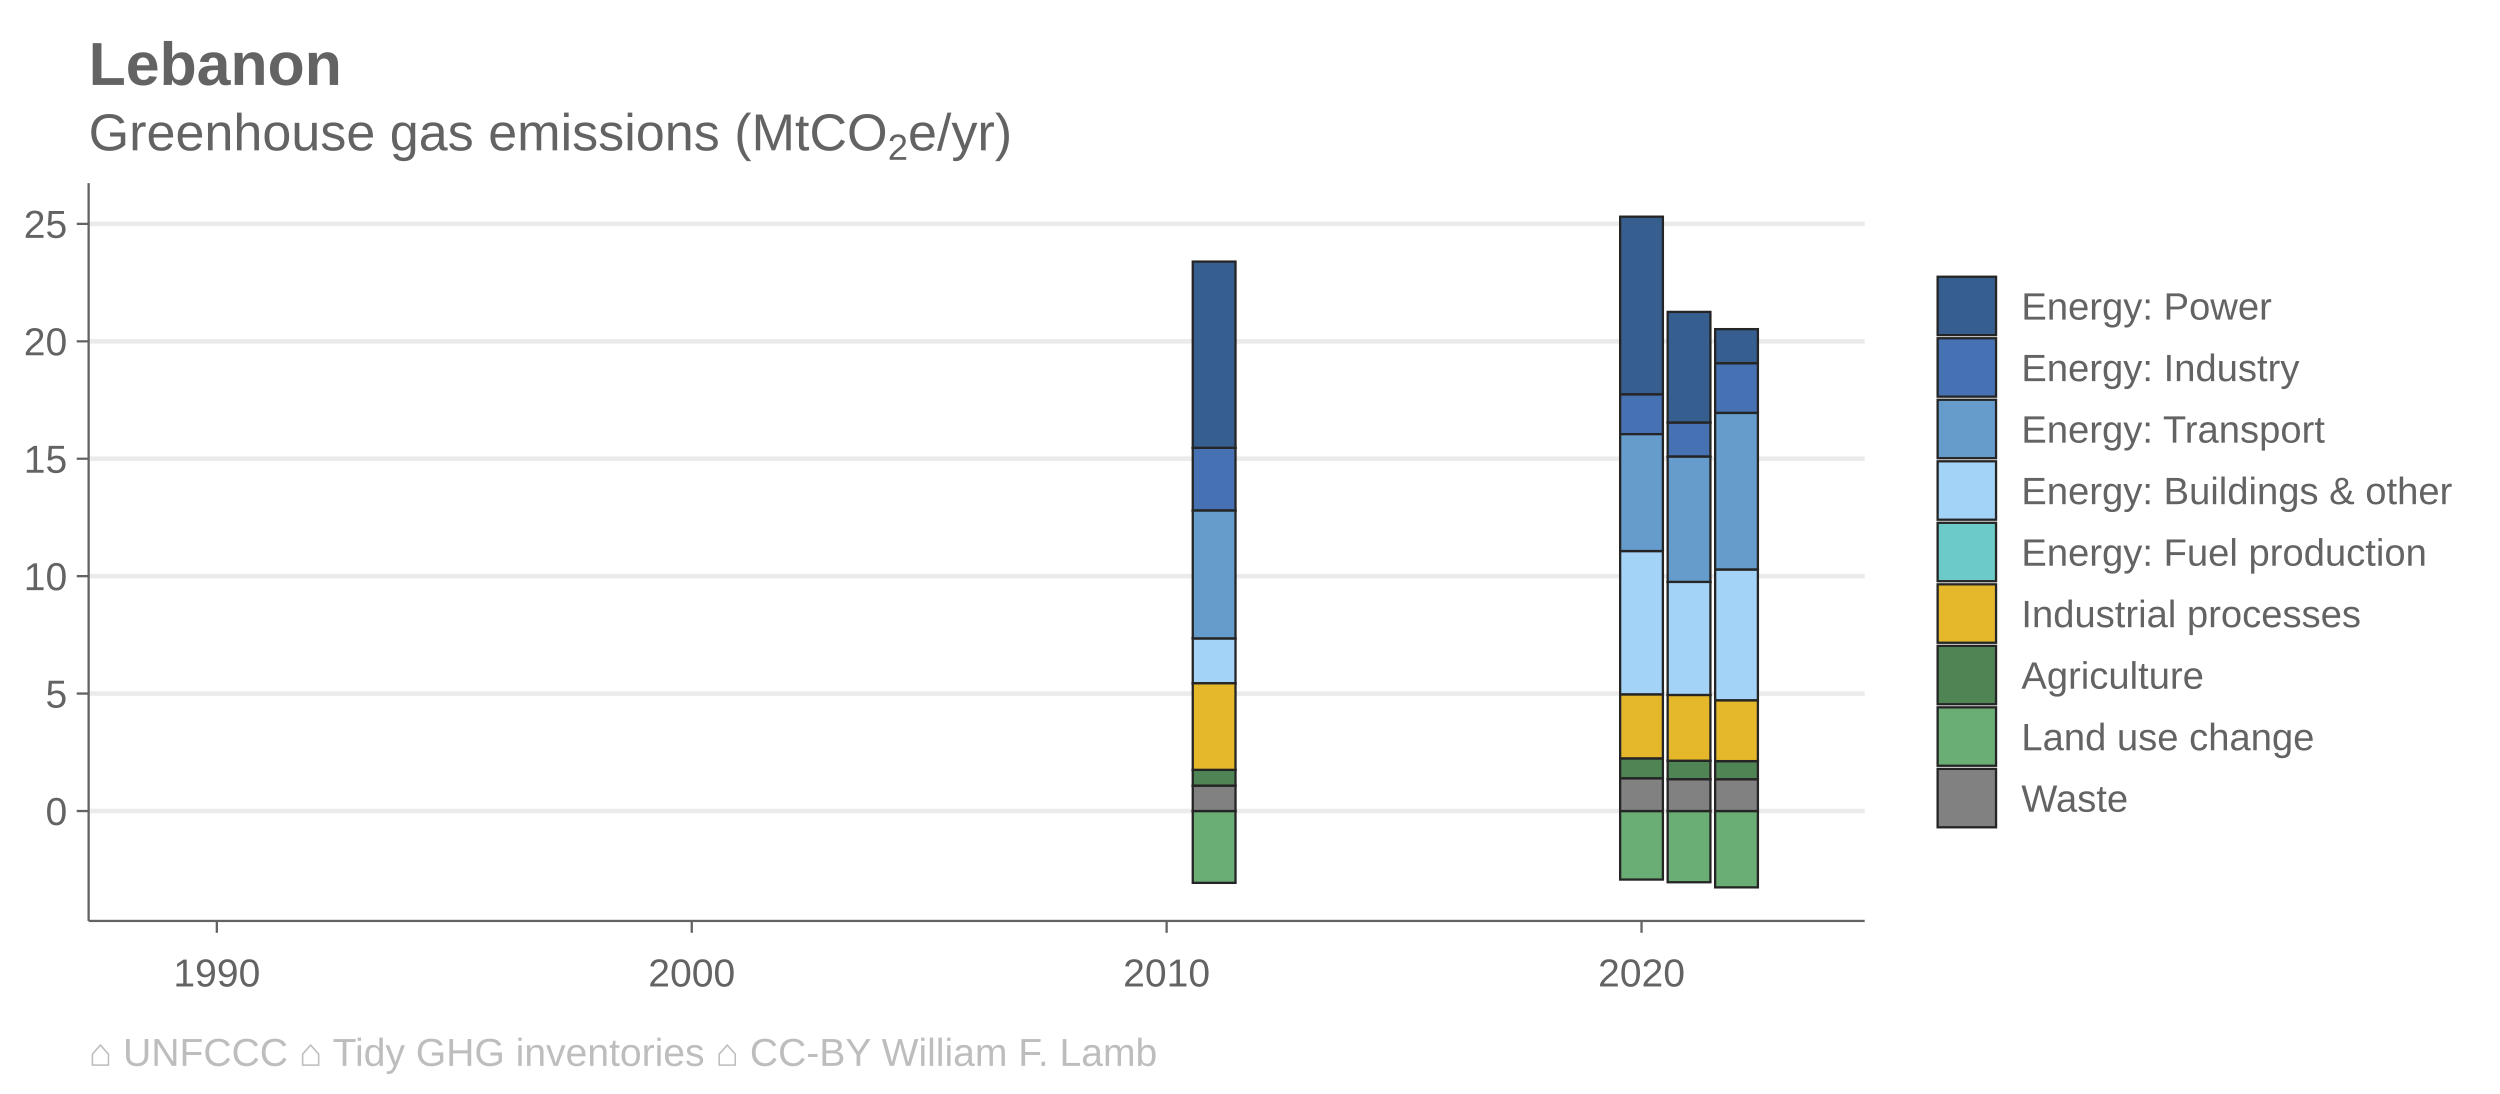
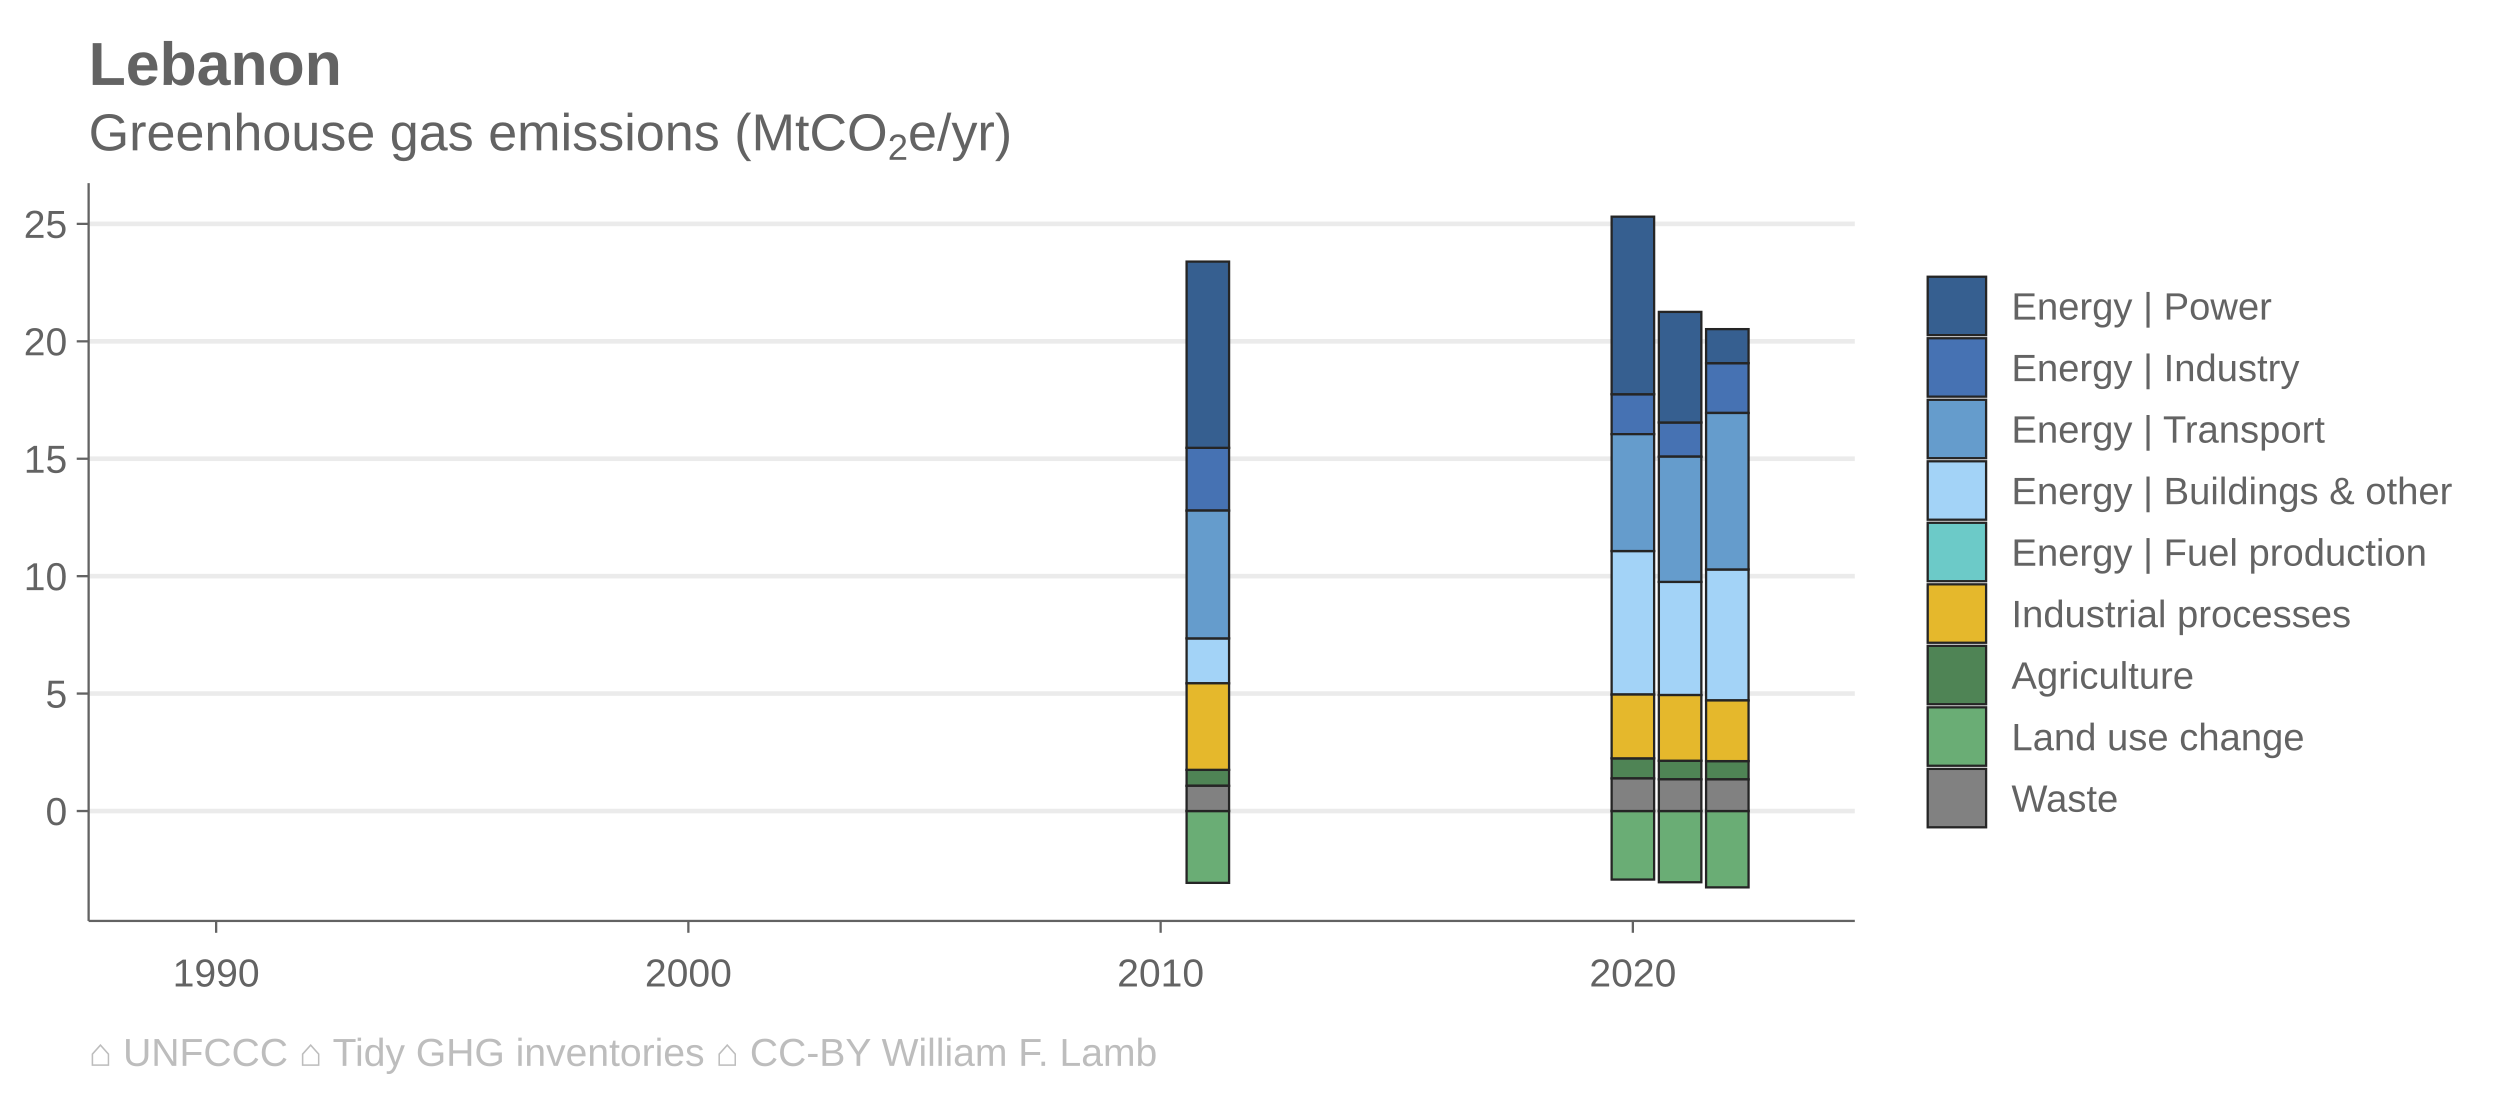
<svg xmlns="http://www.w3.org/2000/svg" class="svglite" width="576.00pt" height="252.00pt" viewBox="0 0 576.00 252.00">
  <defs>
    <style type="text/css">
    .svglite line, .svglite polyline, .svglite polygon, .svglite path, .svglite rect, .svglite circle {
      fill: none;
      stroke: #000000;
      stroke-linecap: round;
      stroke-linejoin: round;
      stroke-miterlimit: 10.00;
    }
    .svglite text {
      white-space: pre;
    }
  </style>
  </defs>
  <rect width="100%" height="100%" style="stroke: none; fill: #FFFFFF;" />
  <defs>
    <clipPath id="cpMC4wMHw1NzYuMDB8MC4wMHwyNTIuMDA=">
      <rect x="0.00" y="0.00" width="576.00" height="252.00" />
    </clipPath>
  </defs>
  <g clip-path="url(#cpMC4wMHw1NzYuMDB8MC4wMHwyNTIuMDA=)">
-     <rect x="0" y="0.00" width="576.00" height="252.00" style="stroke-width: 1.07; stroke: #FFFFFF; fill: #FFFFFF;" />
+     <rect x="0.00" y="0.00" width="576.00" height="252.00" style="stroke-width: 1.07; stroke: #FFFFFF; fill: #FFFFFF;" />
  </g>
  <defs>
-     <clipPath id="cpMjAuNDJ8NDI5LjYzfDQyLjIwfDIxMi4xOA==">
-       <rect x="20.42" y="42.20" width="409.21" height="169.98" />
+     <clipPath id="cpMjAuNDJ8NDI3LjM1fDQyLjIwfDIxMi4xOA==">
+       <rect x="20.42" y="42.20" width="406.93" height="169.98" />
    </clipPath>
  </defs>
-   <g clip-path="url(#cpMjAuNDJ8NDI5LjYzfDQyLjIwfDIxMi4xOA==)">
-     <polyline points="20.42,186.86 429.63,186.86 " style="stroke-width: 1.07; stroke: #EBEBEB; stroke-linecap: butt;" />
-     <polyline points="20.42,159.80 429.63,159.80 " style="stroke-width: 1.07; stroke: #EBEBEB; stroke-linecap: butt;" />
-     <polyline points="20.42,132.75 429.63,132.75 " style="stroke-width: 1.07; stroke: #EBEBEB; stroke-linecap: butt;" />
-     <polyline points="20.42,105.69 429.63,105.69 " style="stroke-width: 1.07; stroke: #EBEBEB; stroke-linecap: butt;" />
-     <polyline points="20.42,78.64 429.63,78.64 " style="stroke-width: 1.07; stroke: #EBEBEB; stroke-linecap: butt;" />
-     <polyline points="20.42,51.58 429.63,51.58 " style="stroke-width: 1.07; stroke: #EBEBEB; stroke-linecap: butt;" />
-     <rect x="274.81" y="177.38" width="9.85" height="3.67" style="stroke-width: 0.53; stroke: #252525; stroke-linecap: butt; stroke-linejoin: miter; fill: #4F8455;" />
-     <rect x="274.81" y="147.08" width="9.85" height="10.36" style="stroke-width: 0.53; stroke: #252525; stroke-linecap: butt; stroke-linejoin: miter; fill: #A3D3F7;" />
-     <rect x="274.81" y="157.43" width="9.85" height="0.00" style="stroke-width: 0.53; stroke: #252525; stroke-linecap: butt; stroke-linejoin: miter; fill: #6CCAC8;" />
-     <rect x="274.81" y="103.18" width="9.85" height="14.46" style="stroke-width: 0.53; stroke: #252525; stroke-linecap: butt; stroke-linejoin: miter; fill: #4672B3;" />
-     <rect x="274.81" y="60.27" width="9.85" height="42.91" style="stroke-width: 0.53; stroke: #252525; stroke-linecap: butt; stroke-linejoin: miter; fill: #365F90;" />
-     <rect x="274.81" y="117.64" width="9.85" height="29.44" style="stroke-width: 0.53; stroke: #252525; stroke-linecap: butt; stroke-linejoin: miter; fill: #659CCC;" />
-     <rect x="274.81" y="157.43" width="9.85" height="19.94" style="stroke-width: 0.53; stroke: #252525; stroke-linecap: butt; stroke-linejoin: miter; fill: #E5B82C;" />
-     <rect x="274.81" y="186.86" width="9.85" height="16.55" style="stroke-width: 0.53; stroke: #252525; stroke-linecap: butt; stroke-linejoin: miter; fill: #6AAD75;" />
-     <rect x="274.81" y="181.05" width="9.85" height="5.81" style="stroke-width: 0.53; stroke: #252525; stroke-linecap: butt; stroke-linejoin: miter; fill: #818181;" />
-     <rect x="373.28" y="174.72" width="9.85" height="4.63" style="stroke-width: 0.53; stroke: #252525; stroke-linecap: butt; stroke-linejoin: miter; fill: #4F8455;" />
-     <rect x="373.28" y="126.96" width="9.85" height="33.07" style="stroke-width: 0.53; stroke: #252525; stroke-linecap: butt; stroke-linejoin: miter; fill: #A3D3F7;" />
-     <rect x="373.28" y="160.02" width="9.85" height="0.00" style="stroke-width: 0.53; stroke: #252525; stroke-linecap: butt; stroke-linejoin: miter; fill: #6CCAC8;" />
-     <rect x="373.28" y="90.83" width="9.85" height="9.20" style="stroke-width: 0.53; stroke: #252525; stroke-linecap: butt; stroke-linejoin: miter; fill: #4672B3;" />
-     <rect x="373.28" y="49.92" width="9.85" height="40.91" style="stroke-width: 0.53; stroke: #252525; stroke-linecap: butt; stroke-linejoin: miter; fill: #365F90;" />
-     <rect x="373.28" y="100.03" width="9.85" height="26.93" style="stroke-width: 0.53; stroke: #252525; stroke-linecap: butt; stroke-linejoin: miter; fill: #659CCC;" />
-     <rect x="373.28" y="160.02" width="9.85" height="14.70" style="stroke-width: 0.53; stroke: #252525; stroke-linecap: butt; stroke-linejoin: miter; fill: #E5B82C;" />
-     <rect x="373.28" y="186.86" width="9.85" height="15.79" style="stroke-width: 0.53; stroke: #252525; stroke-linecap: butt; stroke-linejoin: miter; fill: #6AAD75;" />
-     <rect x="373.28" y="179.35" width="9.85" height="7.51" style="stroke-width: 0.53; stroke: #252525; stroke-linecap: butt; stroke-linejoin: miter; fill: #818181;" />
-     <rect x="384.23" y="175.27" width="9.85" height="4.29" style="stroke-width: 0.53; stroke: #252525; stroke-linecap: butt; stroke-linejoin: miter; fill: #4F8455;" />
-     <rect x="384.23" y="134.07" width="9.85" height="26.07" style="stroke-width: 0.53; stroke: #252525; stroke-linecap: butt; stroke-linejoin: miter; fill: #A3D3F7;" />
-     <rect x="384.23" y="160.14" width="9.85" height="0.00" style="stroke-width: 0.53; stroke: #252525; stroke-linecap: butt; stroke-linejoin: miter; fill: #6CCAC8;" />
-     <rect x="384.23" y="97.34" width="9.85" height="7.88" style="stroke-width: 0.53; stroke: #252525; stroke-linecap: butt; stroke-linejoin: miter; fill: #4672B3;" />
-     <rect x="384.23" y="71.86" width="9.85" height="25.48" style="stroke-width: 0.53; stroke: #252525; stroke-linecap: butt; stroke-linejoin: miter; fill: #365F90;" />
-     <rect x="384.23" y="105.22" width="9.85" height="28.85" style="stroke-width: 0.53; stroke: #252525; stroke-linecap: butt; stroke-linejoin: miter; fill: #659CCC;" />
-     <rect x="384.23" y="160.14" width="9.85" height="15.13" style="stroke-width: 0.53; stroke: #252525; stroke-linecap: butt; stroke-linejoin: miter; fill: #E5B82C;" />
-     <rect x="384.23" y="186.86" width="9.85" height="16.41" style="stroke-width: 0.53; stroke: #252525; stroke-linecap: butt; stroke-linejoin: miter; fill: #6AAD75;" />
-     <rect x="384.23" y="179.56" width="9.85" height="7.30" style="stroke-width: 0.53; stroke: #252525; stroke-linecap: butt; stroke-linejoin: miter; fill: #818181;" />
-     <rect x="395.17" y="175.36" width="9.85" height="4.21" style="stroke-width: 0.53; stroke: #252525; stroke-linecap: butt; stroke-linejoin: miter; fill: #4F8455;" />
-     <rect x="395.17" y="131.20" width="9.85" height="30.18" style="stroke-width: 0.53; stroke: #252525; stroke-linecap: butt; stroke-linejoin: miter; fill: #A3D3F7;" />
-     <rect x="395.17" y="161.38" width="9.85" height="0.00" style="stroke-width: 0.53; stroke: #252525; stroke-linecap: butt; stroke-linejoin: miter; fill: #6CCAC8;" />
-     <rect x="395.17" y="83.67" width="9.85" height="11.48" style="stroke-width: 0.53; stroke: #252525; stroke-linecap: butt; stroke-linejoin: miter; fill: #4672B3;" />
-     <rect x="395.17" y="75.83" width="9.85" height="7.84" style="stroke-width: 0.53; stroke: #252525; stroke-linecap: butt; stroke-linejoin: miter; fill: #365F90;" />
-     <rect x="395.17" y="95.15" width="9.85" height="36.05" style="stroke-width: 0.53; stroke: #252525; stroke-linecap: butt; stroke-linejoin: miter; fill: #659CCC;" />
-     <rect x="395.17" y="161.38" width="9.85" height="13.98" style="stroke-width: 0.53; stroke: #252525; stroke-linecap: butt; stroke-linejoin: miter; fill: #E5B82C;" />
-     <rect x="395.17" y="186.86" width="9.85" height="17.59" style="stroke-width: 0.53; stroke: #252525; stroke-linecap: butt; stroke-linejoin: miter; fill: #6AAD75;" />
-     <rect x="395.17" y="179.57" width="9.85" height="7.29" style="stroke-width: 0.53; stroke: #252525; stroke-linecap: butt; stroke-linejoin: miter; fill: #818181;" />
+   <g clip-path="url(#cpMjAuNDJ8NDI3LjM1fDQyLjIwfDIxMi4xOA==)">
+     <polyline points="20.42,186.86 427.35,186.86 " style="stroke-width: 1.07; stroke: #EBEBEB; stroke-linecap: butt;" />
+     <polyline points="20.42,159.80 427.35,159.80 " style="stroke-width: 1.07; stroke: #EBEBEB; stroke-linecap: butt;" />
+     <polyline points="20.42,132.75 427.35,132.75 " style="stroke-width: 1.07; stroke: #EBEBEB; stroke-linecap: butt;" />
+     <polyline points="20.42,105.69 427.35,105.69 " style="stroke-width: 1.07; stroke: #EBEBEB; stroke-linecap: butt;" />
+     <polyline points="20.42,78.64 427.35,78.64 " style="stroke-width: 1.07; stroke: #EBEBEB; stroke-linecap: butt;" />
+     <polyline points="20.42,51.58 427.35,51.58 " style="stroke-width: 1.07; stroke: #EBEBEB; stroke-linecap: butt;" />
+     <rect x="273.39" y="177.38" width="9.79" height="3.67" style="stroke-width: 0.53; stroke: #252525; stroke-linecap: butt; stroke-linejoin: miter; fill: #4F8455;" />
+     <rect x="273.39" y="147.08" width="9.79" height="10.36" style="stroke-width: 0.53; stroke: #252525; stroke-linecap: butt; stroke-linejoin: miter; fill: #A3D3F7;" />
+     <rect x="273.39" y="157.43" width="9.79" height="0.00" style="stroke-width: 0.53; stroke: #252525; stroke-linecap: butt; stroke-linejoin: miter; fill: #6CCAC8;" />
+     <rect x="273.39" y="103.18" width="9.79" height="14.46" style="stroke-width: 0.53; stroke: #252525; stroke-linecap: butt; stroke-linejoin: miter; fill: #4672B3;" />
+     <rect x="273.39" y="60.27" width="9.79" height="42.91" style="stroke-width: 0.53; stroke: #252525; stroke-linecap: butt; stroke-linejoin: miter; fill: #365F90;" />
+     <rect x="273.39" y="117.64" width="9.79" height="29.44" style="stroke-width: 0.53; stroke: #252525; stroke-linecap: butt; stroke-linejoin: miter; fill: #659CCC;" />
+     <rect x="273.39" y="157.43" width="9.79" height="19.94" style="stroke-width: 0.53; stroke: #252525; stroke-linecap: butt; stroke-linejoin: miter; fill: #E5B82C;" />
+     <rect x="273.39" y="186.86" width="9.79" height="16.55" style="stroke-width: 0.53; stroke: #252525; stroke-linecap: butt; stroke-linejoin: miter; fill: #6AAD75;" />
+     <rect x="273.39" y="181.05" width="9.79" height="5.81" style="stroke-width: 0.53; stroke: #252525; stroke-linecap: butt; stroke-linejoin: miter; fill: #818181;" />
+     <rect x="371.32" y="174.72" width="9.79" height="4.63" style="stroke-width: 0.53; stroke: #252525; stroke-linecap: butt; stroke-linejoin: miter; fill: #4F8455;" />
+     <rect x="371.32" y="126.96" width="9.79" height="33.07" style="stroke-width: 0.53; stroke: #252525; stroke-linecap: butt; stroke-linejoin: miter; fill: #A3D3F7;" />
+     <rect x="371.32" y="160.02" width="9.79" height="0.00" style="stroke-width: 0.53; stroke: #252525; stroke-linecap: butt; stroke-linejoin: miter; fill: #6CCAC8;" />
+     <rect x="371.32" y="90.83" width="9.79" height="9.20" style="stroke-width: 0.53; stroke: #252525; stroke-linecap: butt; stroke-linejoin: miter; fill: #4672B3;" />
+     <rect x="371.32" y="49.92" width="9.79" height="40.91" style="stroke-width: 0.53; stroke: #252525; stroke-linecap: butt; stroke-linejoin: miter; fill: #365F90;" />
+     <rect x="371.32" y="100.03" width="9.79" height="26.93" style="stroke-width: 0.53; stroke: #252525; stroke-linecap: butt; stroke-linejoin: miter; fill: #659CCC;" />
+     <rect x="371.32" y="160.02" width="9.79" height="14.70" style="stroke-width: 0.53; stroke: #252525; stroke-linecap: butt; stroke-linejoin: miter; fill: #E5B82C;" />
+     <rect x="371.32" y="186.86" width="9.79" height="15.79" style="stroke-width: 0.53; stroke: #252525; stroke-linecap: butt; stroke-linejoin: miter; fill: #6AAD75;" />
+     <rect x="371.32" y="179.35" width="9.79" height="7.51" style="stroke-width: 0.53; stroke: #252525; stroke-linecap: butt; stroke-linejoin: miter; fill: #818181;" />
+     <rect x="382.20" y="175.27" width="9.79" height="4.29" style="stroke-width: 0.53; stroke: #252525; stroke-linecap: butt; stroke-linejoin: miter; fill: #4F8455;" />
+     <rect x="382.20" y="134.07" width="9.79" height="26.07" style="stroke-width: 0.53; stroke: #252525; stroke-linecap: butt; stroke-linejoin: miter; fill: #A3D3F7;" />
+     <rect x="382.20" y="160.14" width="9.79" height="0.00" style="stroke-width: 0.53; stroke: #252525; stroke-linecap: butt; stroke-linejoin: miter; fill: #6CCAC8;" />
+     <rect x="382.20" y="97.34" width="9.79" height="7.88" style="stroke-width: 0.53; stroke: #252525; stroke-linecap: butt; stroke-linejoin: miter; fill: #4672B3;" />
+     <rect x="382.20" y="71.86" width="9.79" height="25.48" style="stroke-width: 0.53; stroke: #252525; stroke-linecap: butt; stroke-linejoin: miter; fill: #365F90;" />
+     <rect x="382.20" y="105.22" width="9.79" height="28.85" style="stroke-width: 0.53; stroke: #252525; stroke-linecap: butt; stroke-linejoin: miter; fill: #659CCC;" />
+     <rect x="382.20" y="160.14" width="9.79" height="15.13" style="stroke-width: 0.53; stroke: #252525; stroke-linecap: butt; stroke-linejoin: miter; fill: #E5B82C;" />
+     <rect x="382.20" y="186.86" width="9.79" height="16.41" style="stroke-width: 0.53; stroke: #252525; stroke-linecap: butt; stroke-linejoin: miter; fill: #6AAD75;" />
+     <rect x="382.20" y="179.56" width="9.79" height="7.30" style="stroke-width: 0.53; stroke: #252525; stroke-linecap: butt; stroke-linejoin: miter; fill: #818181;" />
+     <rect x="393.08" y="175.36" width="9.79" height="4.21" style="stroke-width: 0.53; stroke: #252525; stroke-linecap: butt; stroke-linejoin: miter; fill: #4F8455;" />
+     <rect x="393.08" y="131.20" width="9.79" height="30.18" style="stroke-width: 0.53; stroke: #252525; stroke-linecap: butt; stroke-linejoin: miter; fill: #A3D3F7;" />
+     <rect x="393.08" y="161.38" width="9.79" height="0.00" style="stroke-width: 0.53; stroke: #252525; stroke-linecap: butt; stroke-linejoin: miter; fill: #6CCAC8;" />
+     <rect x="393.08" y="83.67" width="9.79" height="11.48" style="stroke-width: 0.53; stroke: #252525; stroke-linecap: butt; stroke-linejoin: miter; fill: #4672B3;" />
+     <rect x="393.08" y="75.83" width="9.79" height="7.84" style="stroke-width: 0.53; stroke: #252525; stroke-linecap: butt; stroke-linejoin: miter; fill: #365F90;" />
+     <rect x="393.08" y="95.15" width="9.79" height="36.05" style="stroke-width: 0.53; stroke: #252525; stroke-linecap: butt; stroke-linejoin: miter; fill: #659CCC;" />
+     <rect x="393.08" y="161.38" width="9.79" height="13.98" style="stroke-width: 0.53; stroke: #252525; stroke-linecap: butt; stroke-linejoin: miter; fill: #E5B82C;" />
+     <rect x="393.08" y="186.86" width="9.79" height="17.59" style="stroke-width: 0.53; stroke: #252525; stroke-linecap: butt; stroke-linejoin: miter; fill: #6AAD75;" />
+     <rect x="393.08" y="179.57" width="9.79" height="7.29" style="stroke-width: 0.53; stroke: #252525; stroke-linecap: butt; stroke-linejoin: miter; fill: #818181;" />
  </g>
  <g clip-path="url(#cpMC4wMHw1NzYuMDB8MC4wMHwyNTIuMDA=)">
    <polyline points="20.42,212.18 20.42,42.20 " style="stroke-width: 0.53; stroke: #636363; stroke-linecap: butt;" />
    <text x="15.49" y="190.08" text-anchor="end" style="font-size: 9.00px;fill: #636363; font-family: &quot;Arial&quot;;" textLength="5.00px" lengthAdjust="spacingAndGlyphs">0</text>
    <text x="15.49" y="163.03" text-anchor="end" style="font-size: 9.00px;fill: #636363; font-family: &quot;Arial&quot;;" textLength="5.00px" lengthAdjust="spacingAndGlyphs">5</text>
    <text x="15.49" y="135.97" text-anchor="end" style="font-size: 9.00px;fill: #636363; font-family: &quot;Arial&quot;;" textLength="10.01px" lengthAdjust="spacingAndGlyphs">10</text>
    <text x="15.49" y="108.92" text-anchor="end" style="font-size: 9.00px;fill: #636363; font-family: &quot;Arial&quot;;" textLength="10.01px" lengthAdjust="spacingAndGlyphs">15</text>
    <text x="15.49" y="81.86" text-anchor="end" style="font-size: 9.00px;fill: #636363; font-family: &quot;Arial&quot;;" textLength="10.01px" lengthAdjust="spacingAndGlyphs">20</text>
    <text x="15.49" y="54.80" text-anchor="end" style="font-size: 9.00px;fill: #636363; font-family: &quot;Arial&quot;;" textLength="10.01px" lengthAdjust="spacingAndGlyphs">25</text>
    <polyline points="17.68,186.86 20.42,186.86 " style="stroke-width: 0.53; stroke: #636363; stroke-linecap: butt;" />
    <polyline points="17.68,159.80 20.42,159.80 " style="stroke-width: 0.53; stroke: #636363; stroke-linecap: butt;" />
    <polyline points="17.68,132.75 20.42,132.75 " style="stroke-width: 0.53; stroke: #636363; stroke-linecap: butt;" />
    <polyline points="17.68,105.69 20.42,105.69 " style="stroke-width: 0.53; stroke: #636363; stroke-linecap: butt;" />
    <polyline points="17.68,78.64 20.42,78.64 " style="stroke-width: 0.53; stroke: #636363; stroke-linecap: butt;" />
    <polyline points="17.68,51.58 20.42,51.58 " style="stroke-width: 0.53; stroke: #636363; stroke-linecap: butt;" />
-     <polyline points="20.42,212.18 429.63,212.18 " style="stroke-width: 0.53; stroke: #636363; stroke-linecap: butt;" />
-     <polyline points="49.96,214.92 49.96,212.18 " style="stroke-width: 0.53; stroke: #636363; stroke-linecap: butt;" />
-     <polyline points="159.38,214.92 159.38,212.18 " style="stroke-width: 0.53; stroke: #636363; stroke-linecap: butt;" />
-     <polyline points="268.79,214.92 268.79,212.18 " style="stroke-width: 0.53; stroke: #636363; stroke-linecap: butt;" />
-     <polyline points="378.21,214.92 378.21,212.18 " style="stroke-width: 0.53; stroke: #636363; stroke-linecap: butt;" />
-     <text x="49.96" y="227.28" text-anchor="middle" style="font-size: 9.00px;fill: #636363; font-family: &quot;Arial&quot;;" textLength="20.02px" lengthAdjust="spacingAndGlyphs">1990</text>
-     <text x="159.38" y="227.28" text-anchor="middle" style="font-size: 9.00px;fill: #636363; font-family: &quot;Arial&quot;;" textLength="20.02px" lengthAdjust="spacingAndGlyphs">2000</text>
-     <text x="268.79" y="227.28" text-anchor="middle" style="font-size: 9.00px;fill: #636363; font-family: &quot;Arial&quot;;" textLength="20.02px" lengthAdjust="spacingAndGlyphs">2010</text>
-     <text x="378.21" y="227.28" text-anchor="middle" style="font-size: 9.00px;fill: #636363; font-family: &quot;Arial&quot;;" textLength="20.02px" lengthAdjust="spacingAndGlyphs">2020</text>
-     <rect x="440.59" y="57.93" width="129.93" height="138.52" style="stroke-width: 1.07; stroke: none; fill: #FFFFFF;" />
-     <rect x="446.43" y="63.76" width="13.46" height="13.46" style="stroke-width: 0.53; stroke: #252525; stroke-linecap: butt; stroke-linejoin: miter; fill: #365F90;" />
-     <rect x="446.43" y="77.93" width="13.46" height="13.46" style="stroke-width: 0.53; stroke: #252525; stroke-linecap: butt; stroke-linejoin: miter; fill: #4672B3;" />
-     <rect x="446.43" y="92.11" width="13.46" height="13.46" style="stroke-width: 0.53; stroke: #252525; stroke-linecap: butt; stroke-linejoin: miter; fill: #659CCC;" />
-     <rect x="446.43" y="106.28" width="13.46" height="13.46" style="stroke-width: 0.53; stroke: #252525; stroke-linecap: butt; stroke-linejoin: miter; fill: #A3D3F7;" />
-     <rect x="446.43" y="120.45" width="13.46" height="13.46" style="stroke-width: 0.53; stroke: #252525; stroke-linecap: butt; stroke-linejoin: miter; fill: #6CCAC8;" />
-     <rect x="446.43" y="134.63" width="13.46" height="13.46" style="stroke-width: 0.53; stroke: #252525; stroke-linecap: butt; stroke-linejoin: miter; fill: #E5B82C;" />
-     <rect x="446.43" y="148.80" width="13.46" height="13.46" style="stroke-width: 0.53; stroke: #252525; stroke-linecap: butt; stroke-linejoin: miter; fill: #4F8455;" />
-     <rect x="446.43" y="162.97" width="13.46" height="13.46" style="stroke-width: 0.53; stroke: #252525; stroke-linecap: butt; stroke-linejoin: miter; fill: #6AAD75;" />
-     <rect x="446.43" y="177.15" width="13.46" height="13.46" style="stroke-width: 0.53; stroke: #252525; stroke-linecap: butt; stroke-linejoin: miter; fill: #818181;" />
-     <text x="465.72" y="73.64" style="font-size: 8.80px;fill: #636363; font-family: &quot;Arial&quot;;" textLength="57.72px" lengthAdjust="spacingAndGlyphs">Energy: Power</text>
-     <text x="465.72" y="87.82" style="font-size: 8.80px;fill: #636363; font-family: &quot;Arial&quot;;" textLength="64.09px" lengthAdjust="spacingAndGlyphs">Energy: Industry</text>
-     <text x="465.72" y="101.99" style="font-size: 8.80px;fill: #636363; font-family: &quot;Arial&quot;;" textLength="69.96px" lengthAdjust="spacingAndGlyphs">Energy: Transport</text>
-     <text x="465.72" y="116.16" style="font-size: 8.80px;fill: #636363; font-family: &quot;Arial&quot;;" textLength="99.32px" lengthAdjust="spacingAndGlyphs">Energy: Buildings &amp; other</text>
-     <text x="465.72" y="130.34" style="font-size: 8.80px;fill: #636363; font-family: &quot;Arial&quot;;" textLength="93.45px" lengthAdjust="spacingAndGlyphs">Energy: Fuel production</text>
-     <text x="465.72" y="144.51" style="font-size: 8.80px;fill: #636363; font-family: &quot;Arial&quot;;" textLength="78.27px" lengthAdjust="spacingAndGlyphs">Industrial processes</text>
-     <text x="465.72" y="158.68" style="font-size: 8.80px;fill: #636363; font-family: &quot;Arial&quot;;" textLength="42.06px" lengthAdjust="spacingAndGlyphs">Agriculture</text>
-     <text x="465.72" y="172.86" style="font-size: 8.80px;fill: #636363; font-family: &quot;Arial&quot;;" textLength="67.55px" lengthAdjust="spacingAndGlyphs">Land use change</text>
-     <text x="465.72" y="187.03" style="font-size: 8.80px;fill: #636363; font-family: &quot;Arial&quot;;" textLength="24.62px" lengthAdjust="spacingAndGlyphs">Waste</text>
+     <polyline points="20.42,212.18 427.35,212.18 " style="stroke-width: 0.53; stroke: #636363; stroke-linecap: butt;" />
+     <polyline points="49.80,214.92 49.80,212.18 " style="stroke-width: 0.53; stroke: #636363; stroke-linecap: butt;" />
+     <polyline points="158.60,214.92 158.60,212.18 " style="stroke-width: 0.53; stroke: #636363; stroke-linecap: butt;" />
+     <polyline points="267.41,214.92 267.41,212.18 " style="stroke-width: 0.53; stroke: #636363; stroke-linecap: butt;" />
+     <polyline points="376.21,214.92 376.21,212.18 " style="stroke-width: 0.53; stroke: #636363; stroke-linecap: butt;" />
+     <text x="49.80" y="227.28" text-anchor="middle" style="font-size: 9.00px;fill: #636363; font-family: &quot;Arial&quot;;" textLength="20.02px" lengthAdjust="spacingAndGlyphs">1990</text>
+     <text x="158.60" y="227.28" text-anchor="middle" style="font-size: 9.00px;fill: #636363; font-family: &quot;Arial&quot;;" textLength="20.02px" lengthAdjust="spacingAndGlyphs">2000</text>
+     <text x="267.41" y="227.28" text-anchor="middle" style="font-size: 9.00px;fill: #636363; font-family: &quot;Arial&quot;;" textLength="20.02px" lengthAdjust="spacingAndGlyphs">2010</text>
+     <text x="376.21" y="227.28" text-anchor="middle" style="font-size: 9.00px;fill: #636363; font-family: &quot;Arial&quot;;" textLength="20.02px" lengthAdjust="spacingAndGlyphs">2020</text>
+     <rect x="438.31" y="57.93" width="132.21" height="138.52" style="stroke-width: 1.07; stroke: none; fill: #FFFFFF;" />
+     <rect x="444.14" y="63.76" width="13.46" height="13.46" style="stroke-width: 0.53; stroke: #252525; stroke-linecap: butt; stroke-linejoin: miter; fill: #365F90;" />
+     <rect x="444.14" y="77.93" width="13.46" height="13.46" style="stroke-width: 0.53; stroke: #252525; stroke-linecap: butt; stroke-linejoin: miter; fill: #4672B3;" />
+     <rect x="444.14" y="92.11" width="13.46" height="13.46" style="stroke-width: 0.53; stroke: #252525; stroke-linecap: butt; stroke-linejoin: miter; fill: #659CCC;" />
+     <rect x="444.14" y="106.28" width="13.46" height="13.46" style="stroke-width: 0.53; stroke: #252525; stroke-linecap: butt; stroke-linejoin: miter; fill: #A3D3F7;" />
+     <rect x="444.14" y="120.45" width="13.46" height="13.46" style="stroke-width: 0.53; stroke: #252525; stroke-linecap: butt; stroke-linejoin: miter; fill: #6CCAC8;" />
+     <rect x="444.14" y="134.63" width="13.46" height="13.46" style="stroke-width: 0.53; stroke: #252525; stroke-linecap: butt; stroke-linejoin: miter; fill: #E5B82C;" />
+     <rect x="444.14" y="148.80" width="13.46" height="13.46" style="stroke-width: 0.53; stroke: #252525; stroke-linecap: butt; stroke-linejoin: miter; fill: #4F8455;" />
+     <rect x="444.14" y="162.97" width="13.46" height="13.46" style="stroke-width: 0.53; stroke: #252525; stroke-linecap: butt; stroke-linejoin: miter; fill: #6AAD75;" />
+     <rect x="444.14" y="177.15" width="13.46" height="13.46" style="stroke-width: 0.53; stroke: #252525; stroke-linecap: butt; stroke-linejoin: miter; fill: #818181;" />
+     <text x="463.44" y="73.64" style="font-size: 8.80px;fill: #636363; font-family: &quot;Arial&quot;;" textLength="60.00px" lengthAdjust="spacingAndGlyphs">Energy | Power</text>
+     <text x="463.44" y="87.82" style="font-size: 8.80px;fill: #636363; font-family: &quot;Arial&quot;;" textLength="66.38px" lengthAdjust="spacingAndGlyphs">Energy | Industry</text>
+     <text x="463.44" y="101.99" style="font-size: 8.80px;fill: #636363; font-family: &quot;Arial&quot;;" textLength="72.24px" lengthAdjust="spacingAndGlyphs">Energy | Transport</text>
+     <text x="463.44" y="116.16" style="font-size: 8.80px;fill: #636363; font-family: &quot;Arial&quot;;" textLength="101.60px" lengthAdjust="spacingAndGlyphs">Energy | Buildings &amp; other</text>
+     <text x="463.44" y="130.34" style="font-size: 8.80px;fill: #636363; font-family: &quot;Arial&quot;;" textLength="95.73px" lengthAdjust="spacingAndGlyphs">Energy | Fuel production</text>
+     <text x="463.44" y="144.51" style="font-size: 8.80px;fill: #636363; font-family: &quot;Arial&quot;;" textLength="78.27px" lengthAdjust="spacingAndGlyphs">Industrial processes</text>
+     <text x="463.44" y="158.68" style="font-size: 8.80px;fill: #636363; font-family: &quot;Arial&quot;;" textLength="42.06px" lengthAdjust="spacingAndGlyphs">Agriculture</text>
+     <text x="463.44" y="172.86" style="font-size: 8.80px;fill: #636363; font-family: &quot;Arial&quot;;" textLength="67.55px" lengthAdjust="spacingAndGlyphs">Land use change</text>
+     <text x="463.44" y="187.03" style="font-size: 8.80px;fill: #636363; font-family: &quot;Arial&quot;;" textLength="24.62px" lengthAdjust="spacingAndGlyphs">Waste</text>
    <text x="20.42" y="34.64" style="font-size: 12.00px;fill: #636363; font-family: &quot;Arial&quot;;" textLength="184.12px" lengthAdjust="spacingAndGlyphs">Greenhouse gas emissions (MtCO</text>
    <text x="204.54" y="36.82" style="font-size: 8.40px;fill: #636363; font-family: &quot;Arial&quot;;" textLength="4.67px" lengthAdjust="spacingAndGlyphs">2</text>
    <text x="209.20" y="34.64" style="font-size: 12.00px;fill: #636363; font-family: &quot;Arial&quot;;" textLength="24.00px" lengthAdjust="spacingAndGlyphs">e/yr)</text>
    <text x="20.42" y="19.57" style="font-size: 14.00px; font-weight: bold;fill: #636363; font-family: &quot;Arial&quot;;" textLength="58.30px" lengthAdjust="spacingAndGlyphs">Lebanon</text>
    <text x="20.42" y="245.58" style="font-size: 9.00px;fill: #BDBDBD; font-family: &quot;Arial&quot;;" textLength="246.18px" lengthAdjust="spacingAndGlyphs">⌂ UNFCCC ⌂ Tidy GHG inventories ⌂ CC-BY William F. Lamb</text>
  </g>
</svg>
